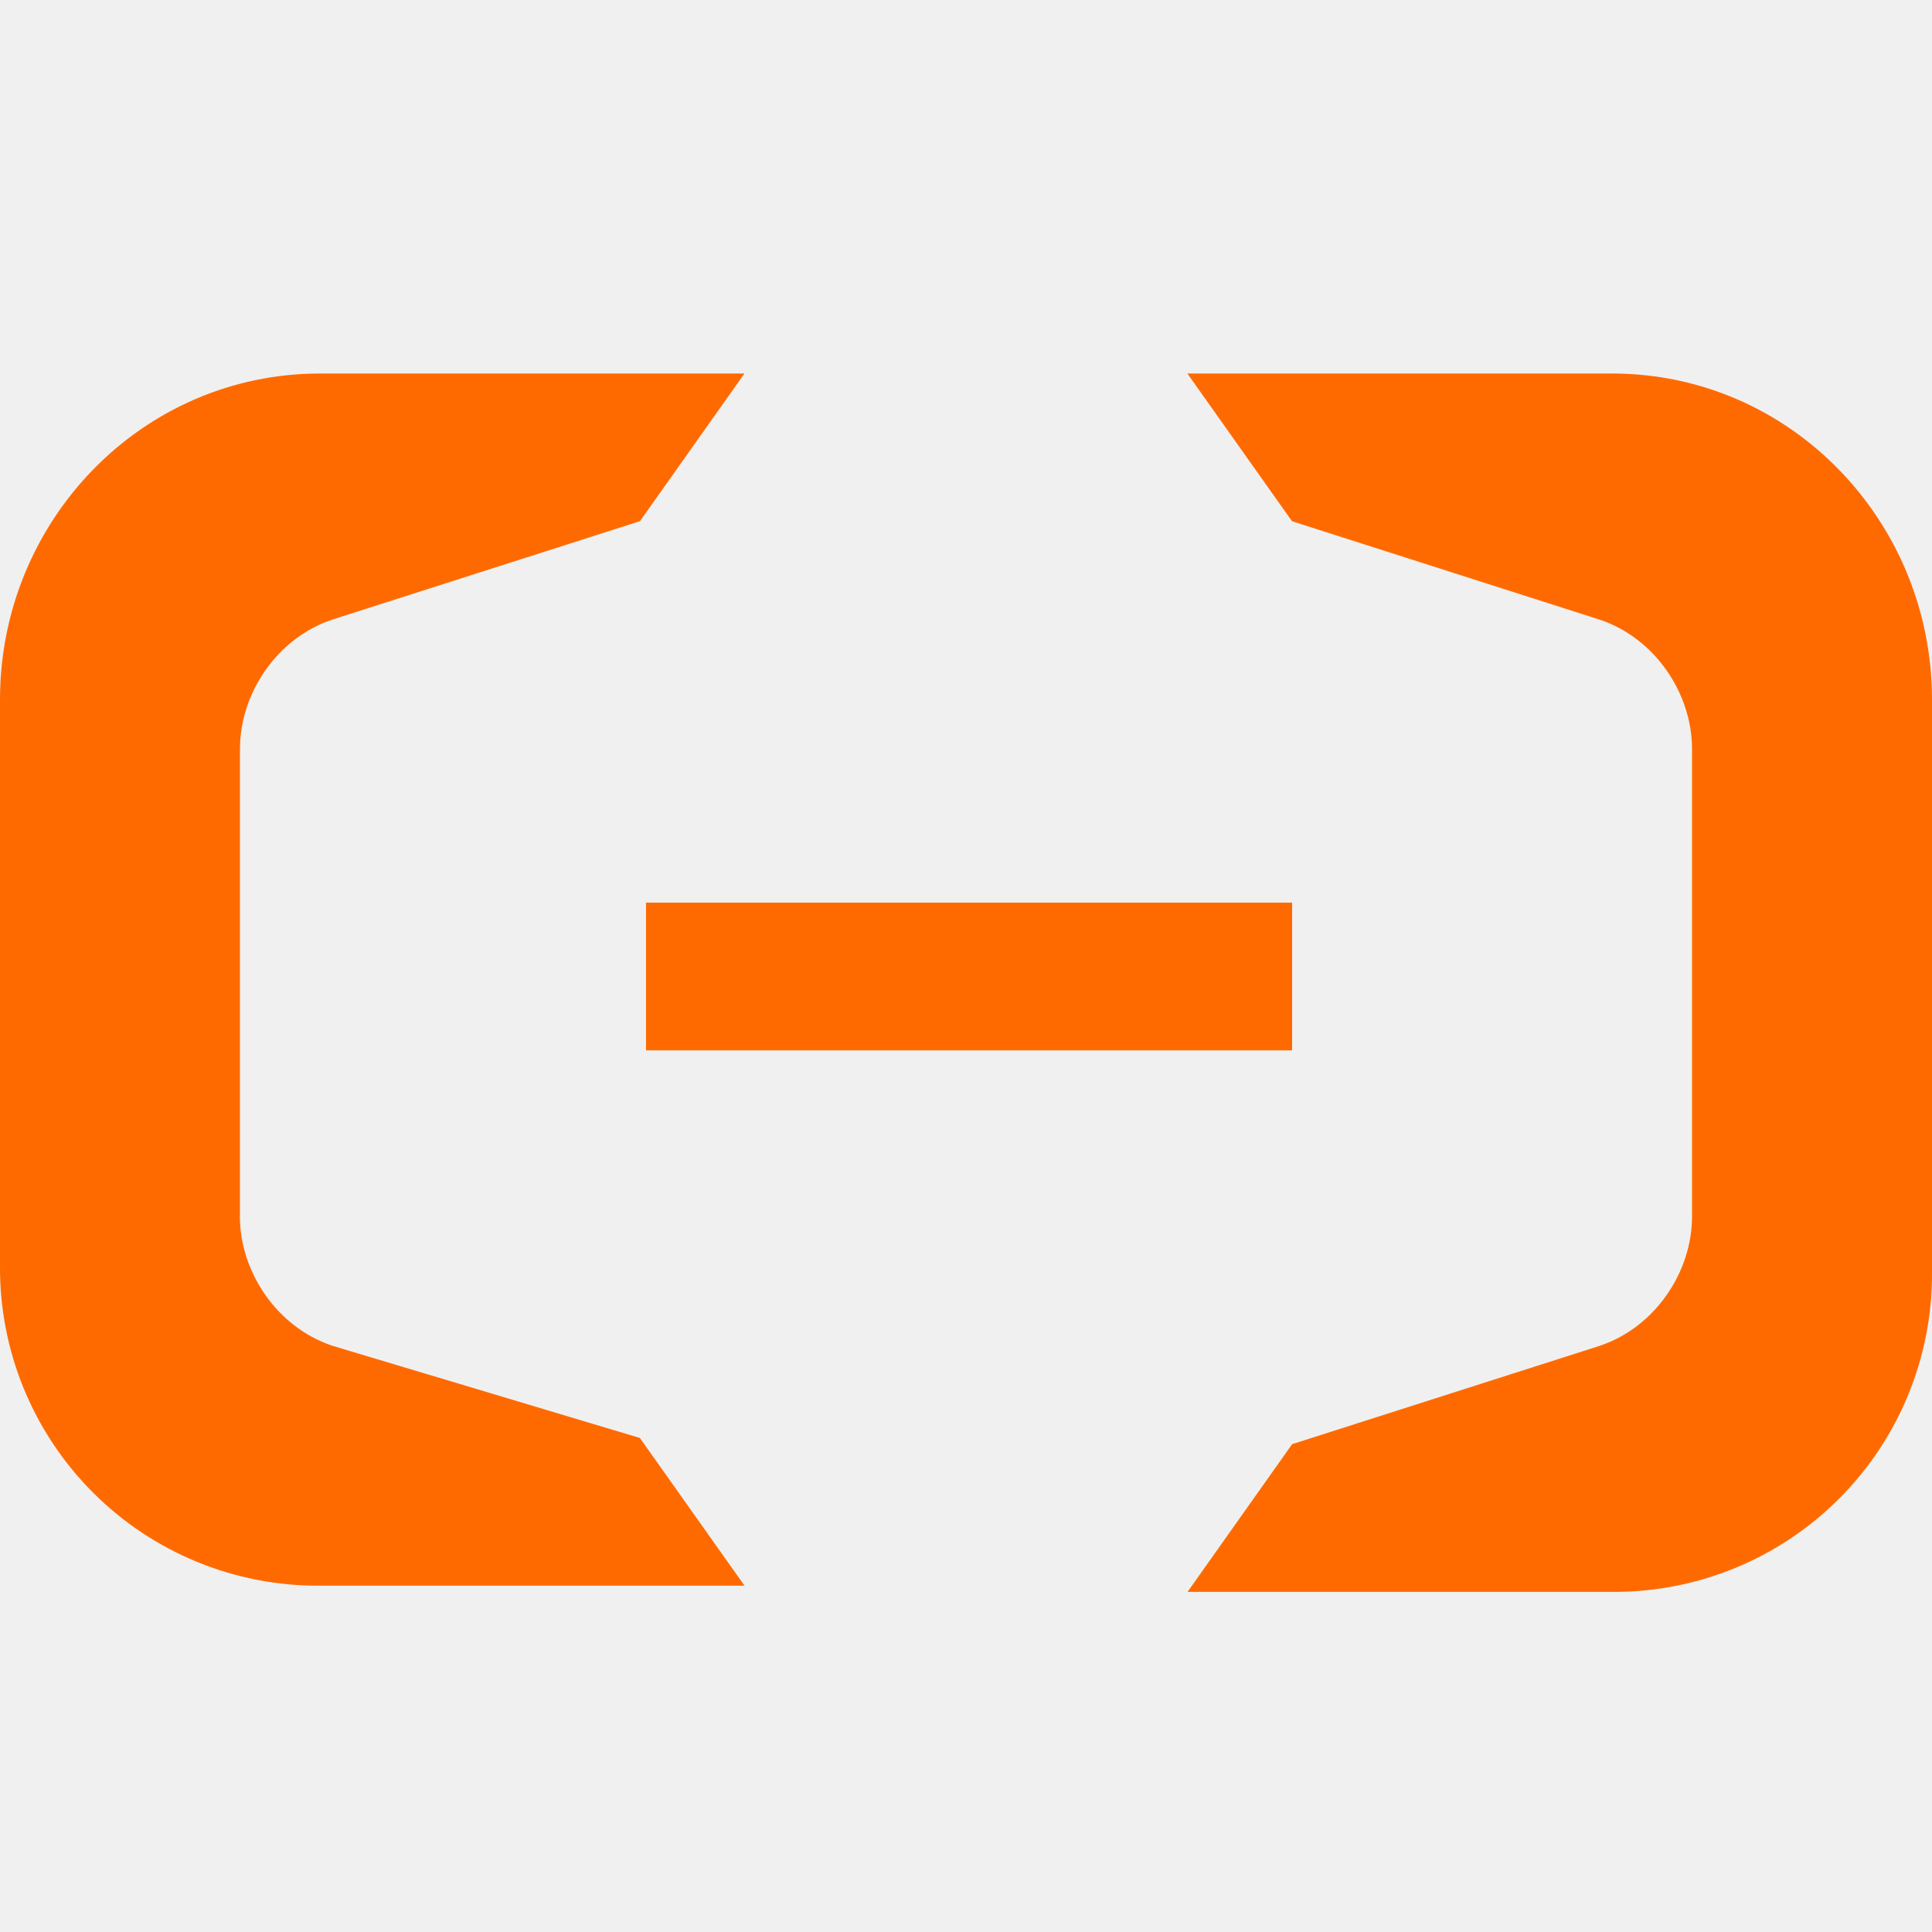
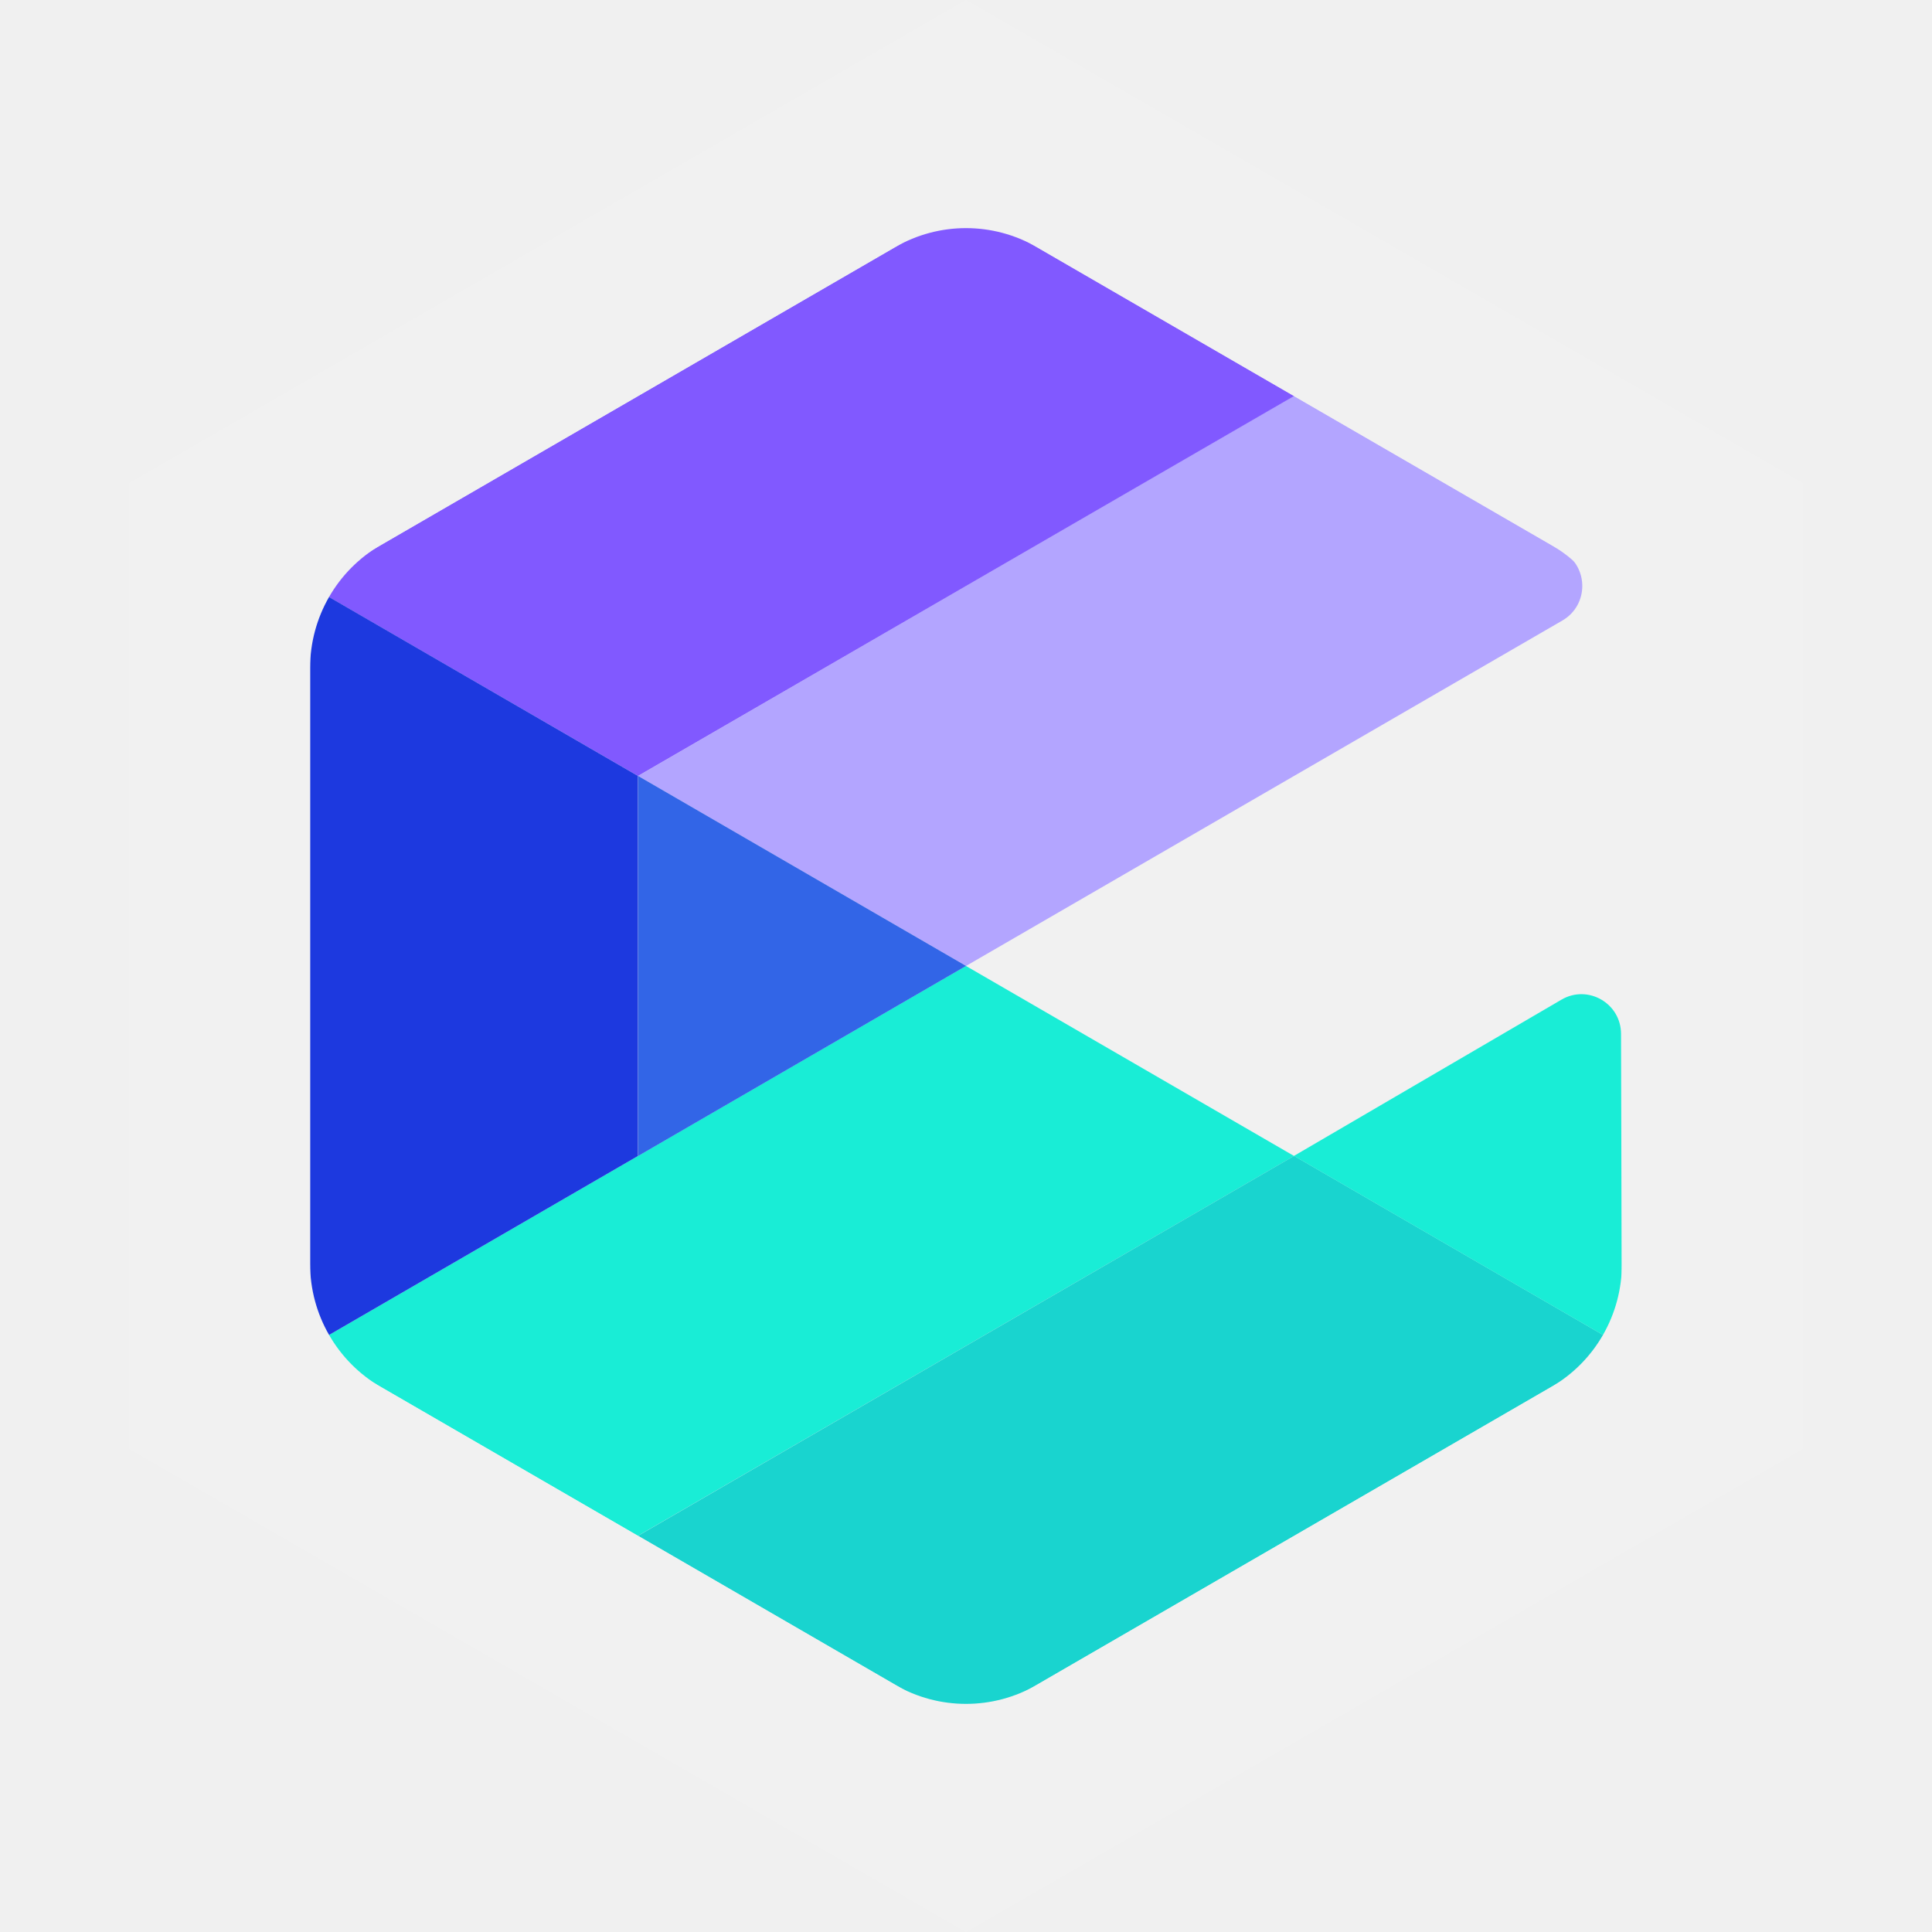
- <svg xmlns="http://www.w3.org/2000/svg" height="1em" style="flex:none;line-height:1" viewBox="0 0 24 24" width="1em">
-   <path d="M14.752 4.64h5.274C22.242 4.64 24 6.475 24 8.691V15.8a3.947 3.947 0 01-3.974 3.975h-5.274l1.299-1.835 3.822-1.222c.688-.23 1.146-.918 1.146-1.605v-5.81c0-.687-.458-1.375-1.146-1.605L16.05 6.475l-1.3-1.835zM2.98 15.111c0 .688.46 1.376 1.147 1.606l3.822 1.146 1.3 1.835H3.974A3.947 3.947 0 010 15.723V8.69c0-2.216 1.758-4.05 3.975-4.05h5.273L7.95 6.474 4.127 7.697c-.688.23-1.146.918-1.146 1.606v5.808z" fill="#FF6A00" />
-   <path d="M16.051 11.213H8.025v1.835h8.026v-1.835z" fill="#FF6A00" />
+ <svg xmlns="http://www.w3.org/2000/svg" fill="none" version="1.1" width="24" height="24" viewBox="0 0 24 24">
+   <defs>
+     <clipPath id="master_svg0_46_141934">
+       <rect x="0" y="0" width="24" height="24" rx="12" />
+     </clipPath>
+     <mask id="master_svg1_46_141943/1_4797" style="mask-type:alpha" maskUnits="objectBoundingBox">
+       <g>
+         <path d="M20.148,15.7L20.148,8.298C20.148,7.667,19.813,7.085,19.269,6.768L12.88,3.07C12.336,2.755,11.664,2.755,11.12,3.07L4.731,6.77C4.187,7.085,3.852,7.669,3.852,8.298L3.852,15.7C3.852,16.33,4.187,16.913,4.731,17.23L11.12,20.93C11.664,21.245,12.336,21.245,12.88,20.93L19.269,17.23C19.813,16.915,20.148,16.331,20.148,15.7Z" fill="#FFFFFF" fill-opacity="1" />
+       </g>
+     </mask>
+     <mask id="master_svg2_46_141943/1_4795" style="mask-type:alpha" maskUnits="objectBoundingBox">
+       <g>
+         <path d="M20.148,15.7L20.148,8.298C20.148,7.667,19.813,7.085,19.269,6.768L12.88,3.07C12.336,2.755,11.664,2.755,11.12,3.07L4.731,6.77C4.187,7.085,3.852,7.669,3.852,8.298L3.852,15.7C3.852,16.33,4.187,16.913,4.731,17.23L11.12,20.93C11.664,21.245,12.336,21.245,12.88,20.93L19.269,17.23C19.813,16.915,20.148,16.331,20.148,15.7Z" fill="#FFFFFF" fill-opacity="1" />
+       </g>
+     </mask>
+     <mask id="master_svg3_46_141943/1_4815" style="mask-type:alpha" maskUnits="objectBoundingBox">
+       <g>
+         <path d="M20.148,15.7L20.148,8.298C20.148,7.667,19.813,7.085,19.269,6.768L12.88,3.07C12.336,2.755,11.664,2.755,11.12,3.07L4.731,6.77C4.187,7.085,3.852,7.669,3.852,8.298L3.852,15.7C3.852,16.33,4.187,16.913,4.731,17.23L11.12,20.93C11.664,21.245,12.336,21.245,12.88,20.93L19.269,17.23C19.813,16.915,20.148,16.331,20.148,15.7Z" fill="#FFFFFF" fill-opacity="1" />
+       </g>
+     </mask>
+     <mask id="master_svg4_46_141943/1_4787" style="mask-type:alpha" maskUnits="objectBoundingBox">
+       <g>
+         <path d="M20.148,15.7L20.148,8.298C20.148,7.667,19.813,7.085,19.269,6.768L12.88,3.07C12.336,2.755,11.664,2.755,11.12,3.07L4.731,6.77C4.187,7.085,3.852,7.669,3.852,8.298L3.852,15.7C3.852,16.33,4.187,16.913,4.731,17.23L11.12,20.93C11.664,21.245,12.336,21.245,12.88,20.93L19.269,17.23C19.813,16.915,20.148,16.331,20.148,15.7Z" fill="#FFFFFF" fill-opacity="1" />
+       </g>
+     </mask>
+     <mask id="master_svg5_46_141943/1_4802" style="mask-type:alpha" maskUnits="objectBoundingBox">
+       <g>
+         <path d="M20.148,15.7L20.148,8.298C20.148,7.667,19.813,7.085,19.269,6.768L12.88,3.07C12.336,2.755,11.664,2.755,11.12,3.07L4.731,6.77C4.187,7.085,3.852,7.669,3.852,8.298L3.852,15.7C3.852,16.33,4.187,16.913,4.731,17.23L11.12,20.93C11.664,21.245,12.336,21.245,12.88,20.93L19.269,17.23C19.813,16.915,20.148,16.331,20.148,15.7Z" fill="#FFFFFF" fill-opacity="1" />
+       </g>
+     </mask>
+     <mask id="master_svg6_46_141943/1_4789" style="mask-type:alpha" maskUnits="objectBoundingBox">
+       <g>
+         <path d="M20.148,15.7L20.148,8.298C20.148,7.667,19.813,7.085,19.269,6.768L12.88,3.07C12.336,2.755,11.664,2.755,11.12,3.07L4.731,6.77C4.187,7.085,3.852,7.669,3.852,8.298L3.852,15.7C3.852,16.33,4.187,16.913,4.731,17.23L11.12,20.93C11.664,21.245,12.336,21.245,12.88,20.93L19.269,17.23C19.813,16.915,20.148,16.331,20.148,15.7Z" fill="#FFFFFF" fill-opacity="1" />
+       </g>
+     </mask>
+     <mask id="master_svg7_46_141943/1_4807" style="mask-type:alpha" maskUnits="objectBoundingBox">
+       <g>
+         <path d="M20.148,15.7L20.148,8.298C20.148,7.667,19.813,7.085,19.269,6.768L12.88,3.07C12.336,2.755,11.664,2.755,11.12,3.07L4.731,6.77C4.187,7.085,3.852,7.669,3.852,8.298L3.852,15.7C3.852,16.33,4.187,16.913,4.731,17.23L11.12,20.93C11.664,21.245,12.336,21.245,12.88,20.93L19.269,17.23C19.813,16.915,20.148,16.331,20.148,15.7Z" fill="#FFFFFF" fill-opacity="1" />
+       </g>
+     </mask>
+   </defs>
+   <g clip-path="url(#master_svg0_46_141934)">
+     <g>
+       <g>
+         <g mask="url(#master_svg1_46_141943/1_4797)">
+           <g>
+             <path d="M16.074,4.92L19.409,6.851C19.738,7.041,19.738,7.517,19.409,7.708L12.001,11.999L7.927,9.639L16.074,4.918L16.074,4.92Z" fill="#AB9BFF" fill-opacity="1" />
+           </g>
+         </g>
+         <g mask="url(#master_svg2_46_141943/1_4795)">
+           <g>
+             <path d="M11.999,11.999L16.075,14.36L7.925,19.078L3.852,16.72L11.999,11.999Z" fill="#00EBD2" fill-opacity="1" />
+           </g>
+         </g>
+         <g mask="url(#master_svg3_46_141943/1_4815)">
+           <g>
+             <path d="M20.15,16.72L16.076,14.359L7.927,19.078L12.001,21.438L20.15,16.72Z" fill="#00CFCA" fill-opacity="1" />
+           </g>
+         </g>
+         <g mask="url(#master_svg4_46_141943/1_4787)">
+           <g>
+             <path d="M3.852,7.281L7.925,9.639L16.075,4.92L11.999,2.56" fill="#7347FF" fill-opacity="1" />
+           </g>
+         </g>
+         <g mask="url(#master_svg5_46_141943/1_4802)">
+           <g>
+             <path d="M7.927,9.639L7.927,14.36L12.001,11.999L7.927,9.639Z" fill="#1C54E4" fill-opacity="1" />
+           </g>
+         </g>
+         <g mask="url(#master_svg6_46_141943/1_4789)">
+           <g>
+             <path d="M20.137,12.844L20.148,16.72L16.074,14.359L19.397,12.418C19.725,12.226,20.137,12.463,20.137,12.844Z" fill="#00EBD2" fill-opacity="1" />
+           </g>
+         </g>
+         <g mask="url(#master_svg7_46_141943/1_4807)">
+           <g>
+             <path d="M3.852,7.28L7.925,9.639L7.925,14.36L3.852,16.72L3.852,7.28Z" fill="#0423DB" fill-opacity="1" />
+           </g>
+         </g>
+       </g>
+     </g>
+     <g>
+       <path d="M12,1.7053e-15L22.392,6L22.392,18L12,24L1.608,18L1.608,6L12,1.7053e-15Z" fill="#FFFFFF" fill-opacity="0.1" />
+     </g>
+   </g>
</svg>
